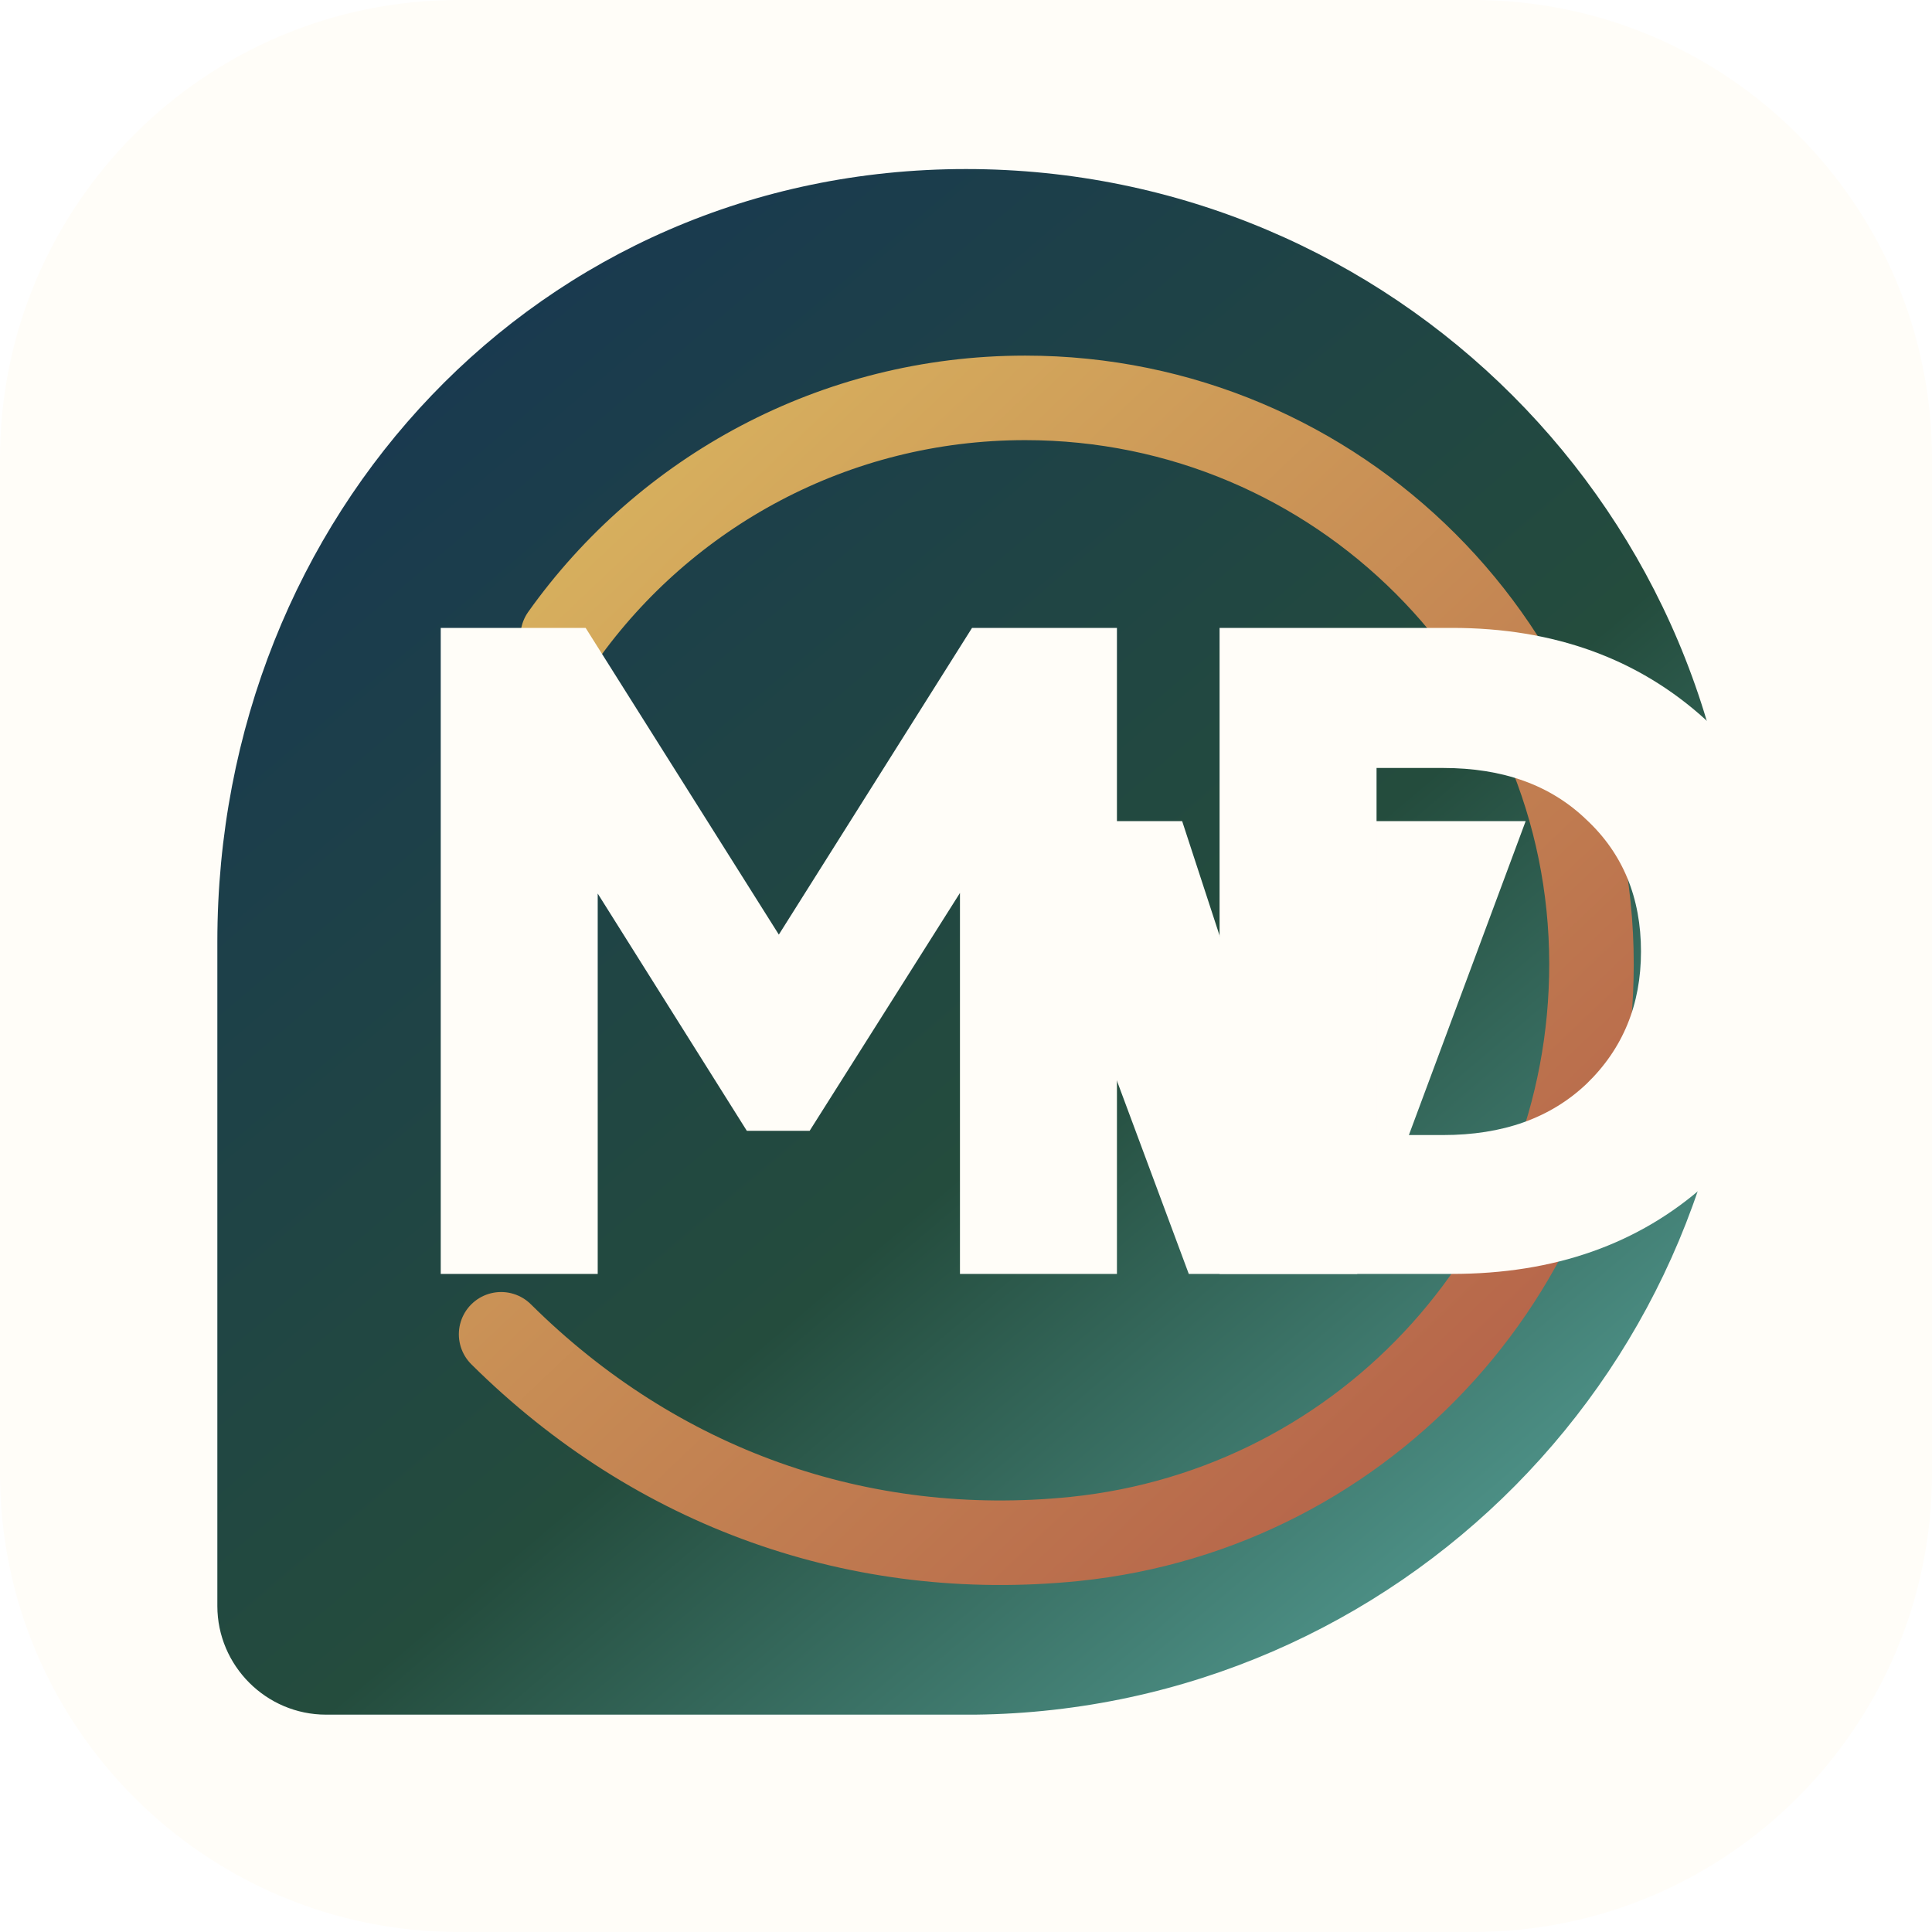
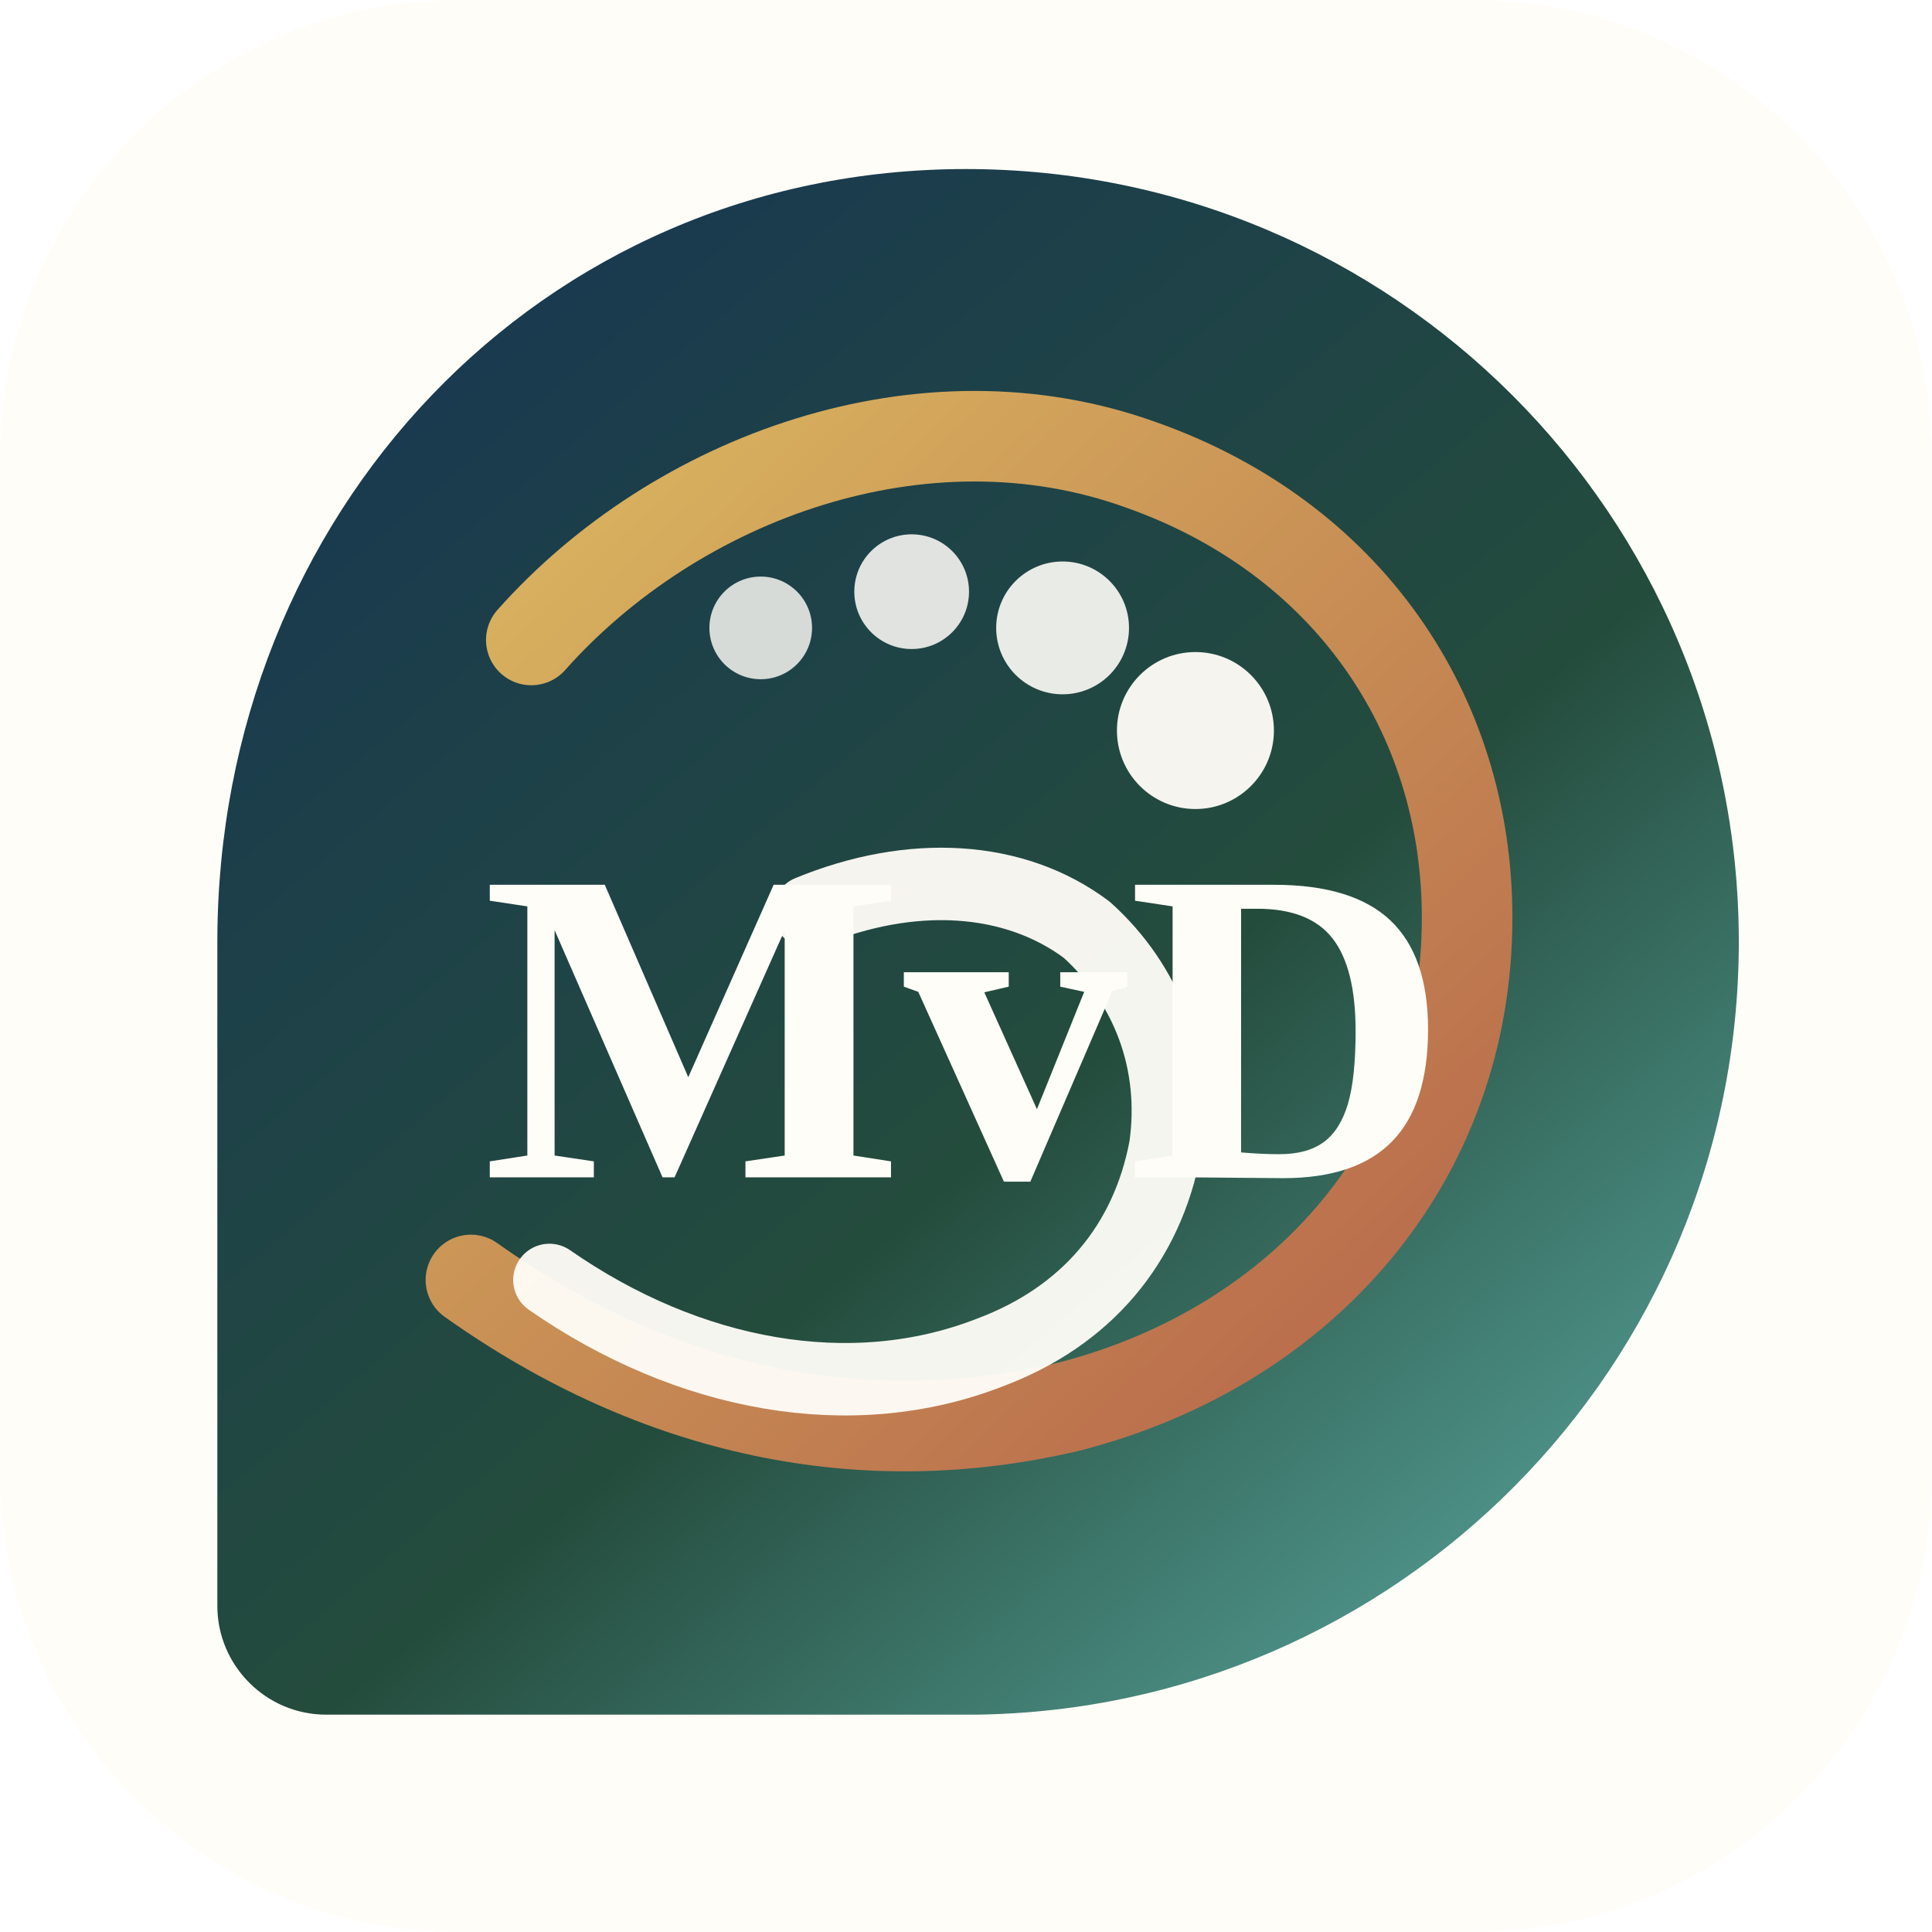
<svg xmlns="http://www.w3.org/2000/svg" viewBox="0 0 320 320" role="img" aria-labelledby="title desc">
  <defs>
    <linearGradient id="field" x1="52" y1="36" x2="264" y2="286" gradientUnits="userSpaceOnUse">
      <stop offset="0" stop-color="#173653" />
      <stop offset="0.58" stop-color="#244c3d" />
      <stop offset="1" stop-color="#5ba8a0" />
    </linearGradient>
    <linearGradient id="accent" x1="88" y1="78" x2="240" y2="238" gradientUnits="userSpaceOnUse">
      <stop offset="0" stop-color="#d9b45f" />
      <stop offset="1" stop-color="#b6654a" />
    </linearGradient>
  </defs>
  <rect width="320" height="320" rx="76" fill="#fffdf8" />
  <path fill="url(#field)" d="M160 28c70.7 0 128 57.3 128 128 0 70.2-56.5 127.2-126.5 128H54c-9.9 0-18-8.1-18-18V156C36 85.3 89.3 28 160 28Z" />
-   <path fill="none" stroke="url(#accent)" stroke-linecap="round" stroke-width="14" d="M83 221c25.7 25.5 59.4 37.5 95 33.9 48.7-5 85.6-46 85.6-95.2 0-51.8-42-93.8-93.8-93.8-31.6 0-59.6 15.6-76.6 39.5" />
-   <g fill="#fffdf8">
-     <path d="M73 211V104h24l32 50.8L161 104h24v107h-26v-63.1l-24.9 39.4h-10.4L99 148v63H73Z" />
-     <path d="M196.9 211 169 136h26.8l15.5 47.4 15.6-47.4h25.8L224.8 211h-27.9Z" />
-     <path d="M236 211V104h38.5c16.9 0 30.9 5.1 42 15.2 11.1 10.1 16.6 23 16.6 38.5 0 15.6-5.5 28.4-16.6 38.5-11.1 9.9-25.1 14.8-42 14.8H236Zm26-23h11c9.9 0 17.8-2.8 23.8-8.5 6-5.8 9-13.1 9-21.9 0-8.9-3-16.2-9-21.8-6-5.8-13.9-8.6-23.8-8.6h-11V188Z" transform="translate(-34 0)" />
-   </g>
+   <path fill="none" stroke="url(#accent)" stroke-linecap="round" stroke-linejoin="round" stroke-width="15" d="M88 106c24-27 65-42 101-29 34 12 54 41 54 75 0 40-27 71-66 81-34 8-68 1-99-21" />
+   <path fill="none" stroke="#fffdf8" stroke-linecap="round" stroke-linejoin="round" stroke-width="12" d="M91 212c23 16 50 21 73 12 16-6 26-18 29-34 2-14-3-27-13-36-12-9-29-10-46-3" opacity="0.95" />
+   <circle cx="198" cy="121" r="13" fill="#fffdf8" opacity="0.95" />
+   <circle cx="176" cy="104" r="11" fill="#fffdf8" opacity="0.9" />
+   <circle cx="151" cy="98" r="9.5" fill="#fffdf8" opacity="0.86" />
+   <circle cx="126" cy="104" r="8.5" fill="#fffdf8" opacity="0.82" />
+   <text x="160" y="195" fill="#fffdf8" font-family="Georgia, 'Times New Roman', serif" font-size="74" font-weight="700" text-anchor="middle">MvD</text>
</svg>
